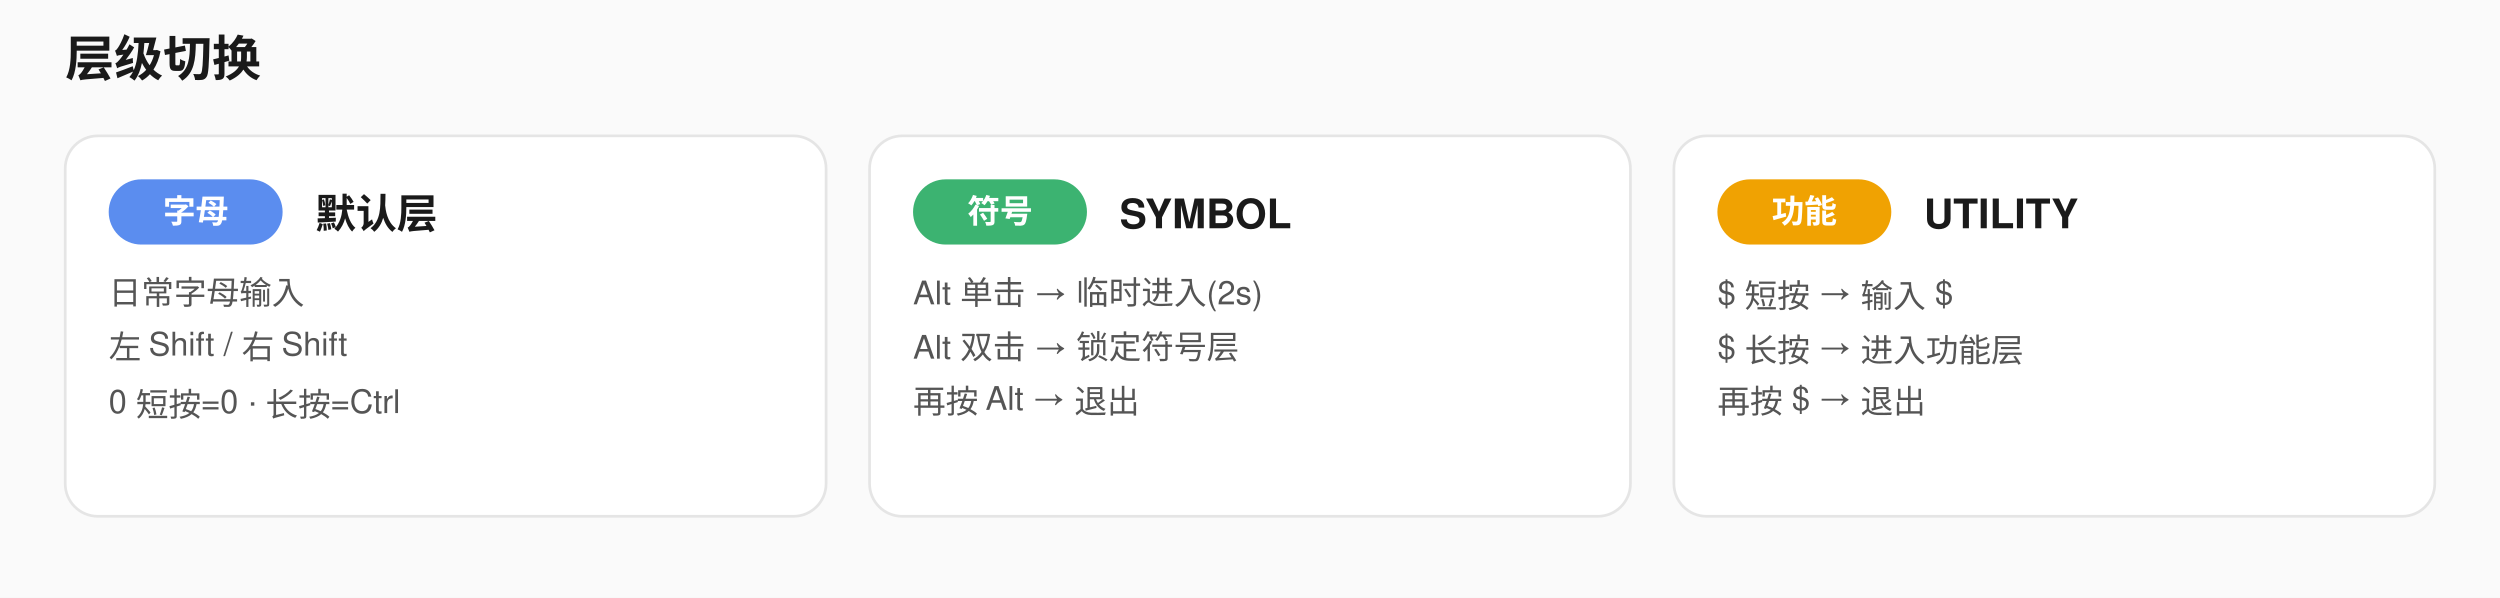
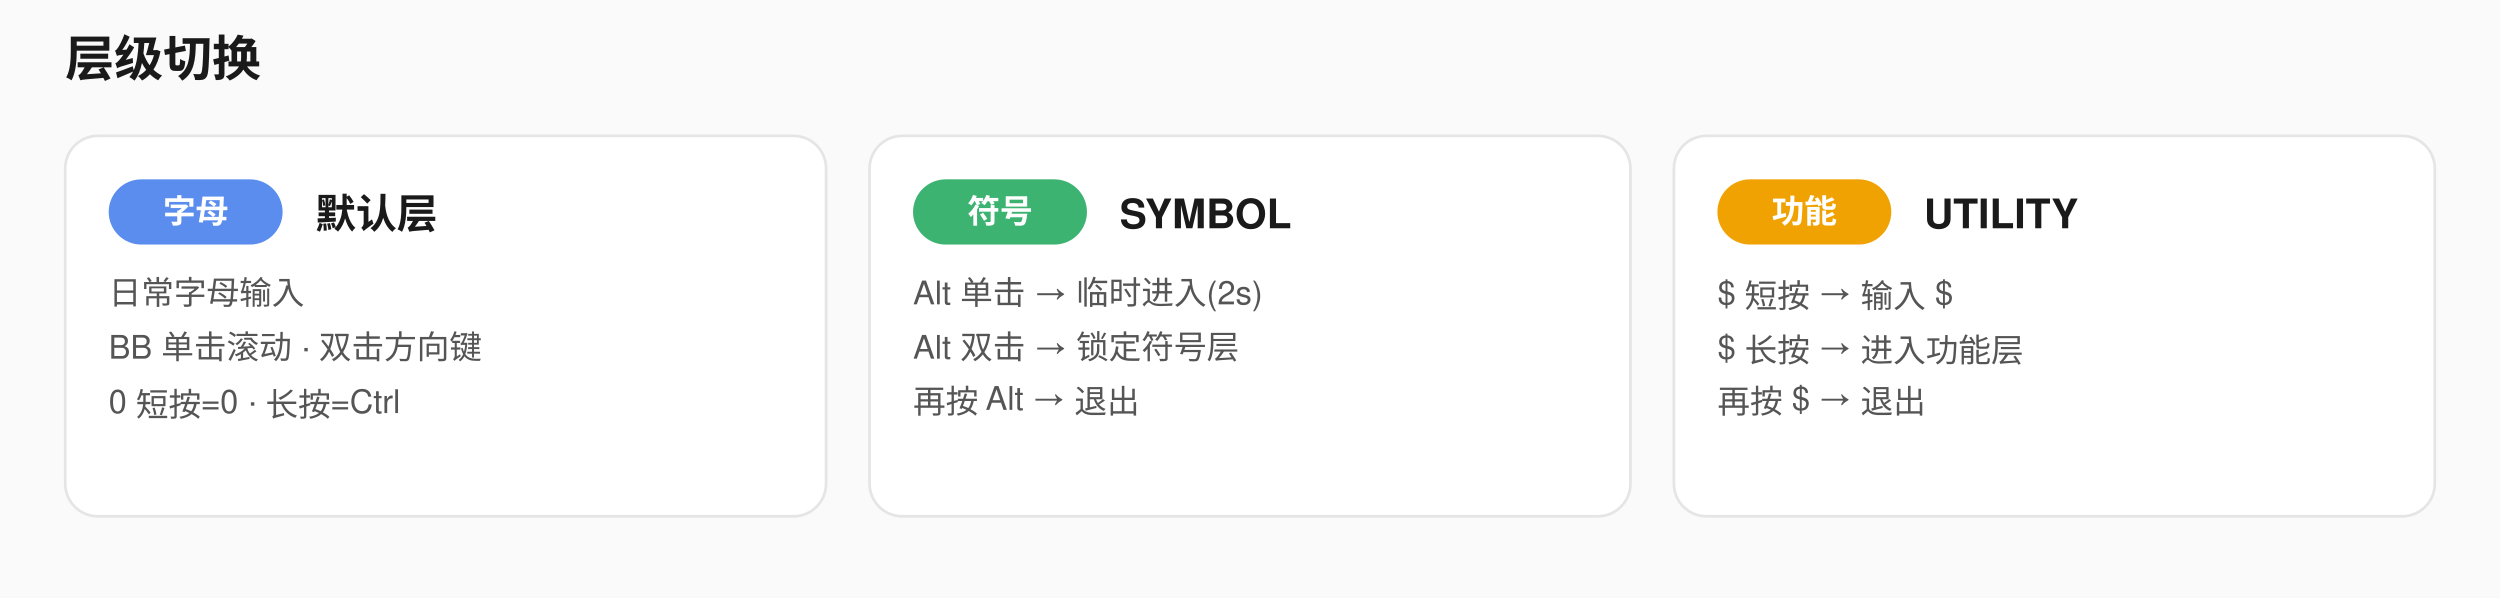
<svg xmlns="http://www.w3.org/2000/svg" width="920" height="220" viewBox="0 0 920 220" role="img" aria-label="layer switch">
  <rect width="920" height="220" fill="#fafafa" />
  <text x="24" y="28" fill="#1a1a1a" font-family="Helvetica, Arial, sans-serif" font-size="18" font-weight="700">层级切换</text>
  <rect x="24" y="50" width="280" height="140" rx="12" fill="#ffffff" stroke="#e5e5e5" />
  <rect x="40" y="66" width="64" height="24" rx="12" fill="#5b8def" />
  <text x="72" y="82" text-anchor="middle" fill="#ffffff" font-family="Helvetica, Arial, sans-serif" font-size="12" font-weight="700">字母</text>
  <text x="116" y="84" fill="#1a1a1a" font-family="Helvetica, Arial, sans-serif" font-size="15" font-weight="700">默认层</text>
  <text x="40" y="112" fill="#555555" font-family="Helvetica, Arial, sans-serif" font-size="12">日常字母输入</text>
-   <text x="40" y="132" fill="#555555" font-family="Helvetica, Arial, sans-serif" font-size="12">左 Shift / 右 Shift</text>
+   <text x="40" y="132" fill="#555555" font-family="Helvetica, Arial, sans-serif" font-size="12">BB 单击滚动 · 双击方向键</text>
  <text x="40" y="152" fill="#555555" font-family="Helvetica, Arial, sans-serif" font-size="12">0 短按=0 · 长按=Ctrl</text>
  <rect x="320" y="50" width="280" height="140" rx="12" fill="#ffffff" stroke="#e5e5e5" />
  <rect x="336" y="66" width="64" height="24" rx="12" fill="#3cb371" />
  <text x="368" y="82" text-anchor="middle" fill="#ffffff" font-family="Helvetica, Arial, sans-serif" font-size="12" font-weight="700">符号</text>
  <text x="412" y="84" fill="#1a1a1a" font-family="Helvetica, Arial, sans-serif" font-size="15" font-weight="700">SYMBOL</text>
  <text x="336" y="112" fill="#555555" font-family="Helvetica, Arial, sans-serif" font-size="12">Alt 单击 → 临时进入(2s)</text>
  <text x="336" y="132" fill="#555555" font-family="Helvetica, Arial, sans-serif" font-size="12">Alt 双击 → 锁定符号层</text>
  <text x="336" y="152" fill="#555555" font-family="Helvetica, Arial, sans-serif" font-size="12">再按 Alt → 退出</text>
  <rect x="616" y="50" width="280" height="140" rx="12" fill="#ffffff" stroke="#e5e5e5" />
  <rect x="632" y="66" width="64" height="24" rx="12" fill="#f0a202" />
  <text x="664" y="82" text-anchor="middle" fill="#ffffff" font-family="Helvetica, Arial, sans-serif" font-size="12" font-weight="700">功能</text>
  <text x="708" y="84" fill="#1a1a1a" font-family="Helvetica, Arial, sans-serif" font-size="15" font-weight="700">UTILITY</text>
  <text x="632" y="112" fill="#555555" font-family="Helvetica, Arial, sans-serif" font-size="12">$ 短按 → 输入 $</text>
  <text x="632" y="132" fill="#555555" font-family="Helvetica, Arial, sans-serif" font-size="12">$ 长按 → 进入功能层</text>
  <text x="632" y="152" fill="#555555" font-family="Helvetica, Arial, sans-serif" font-size="12">再按 $ → 退出</text>
</svg>
